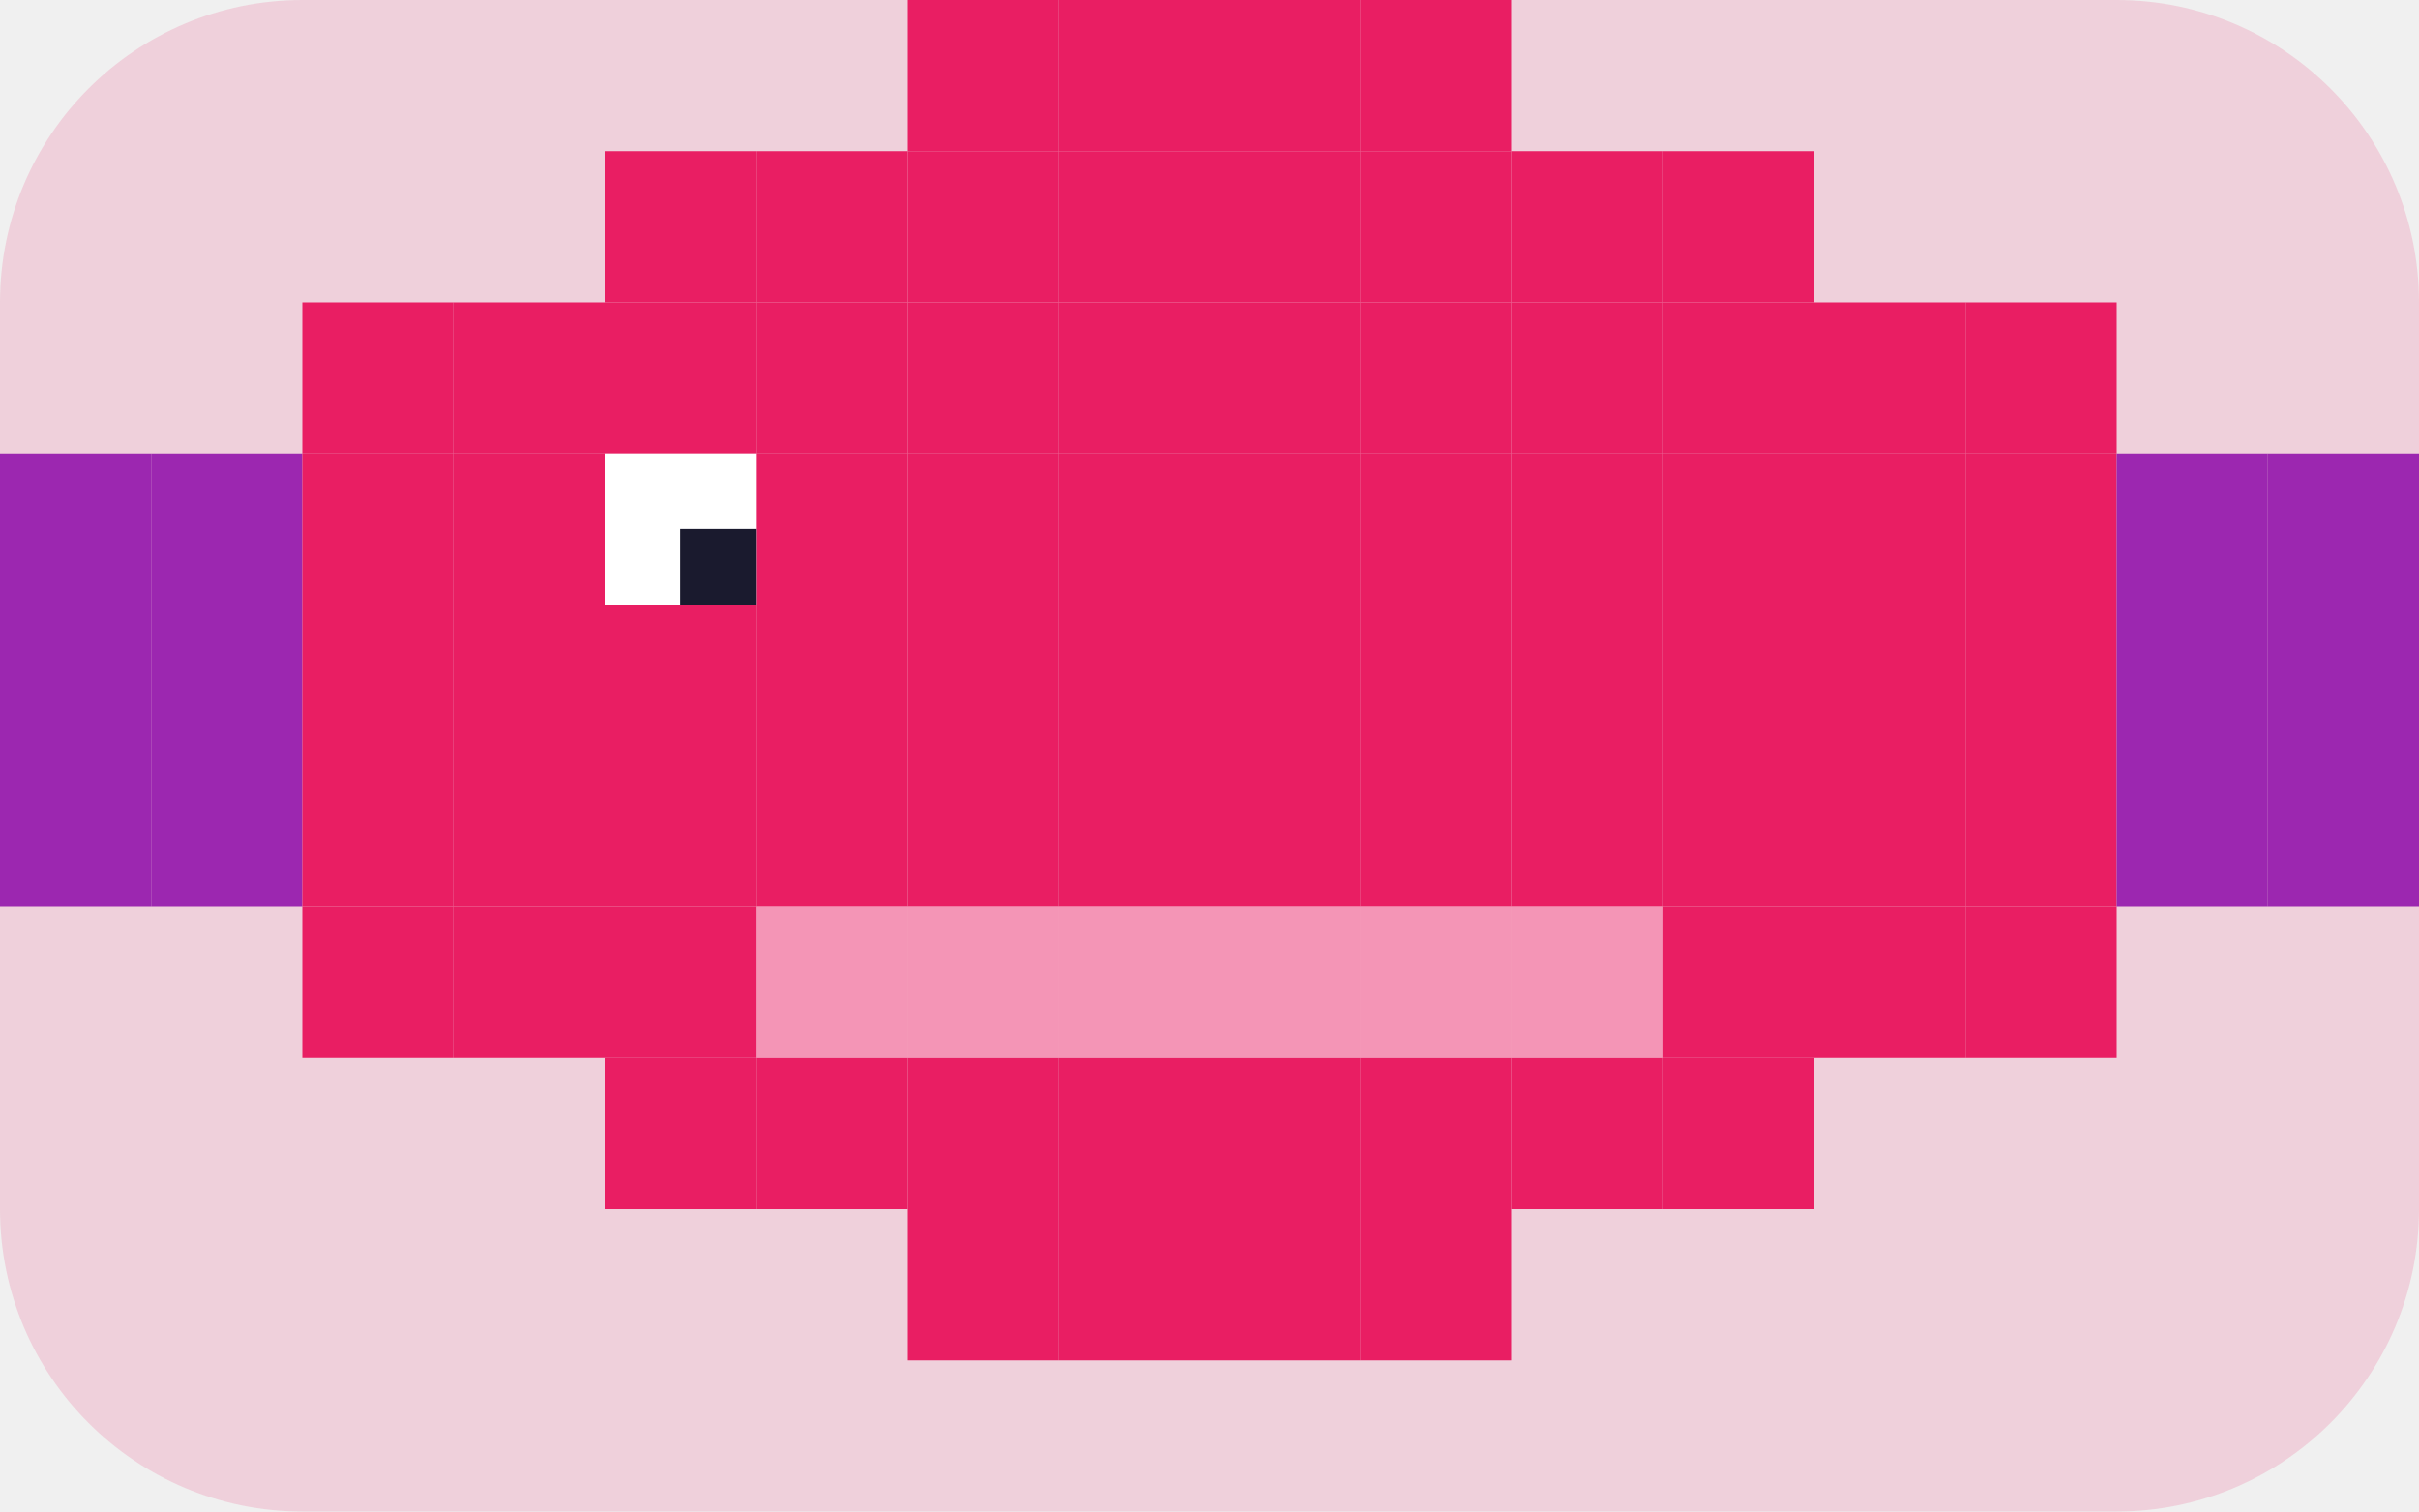
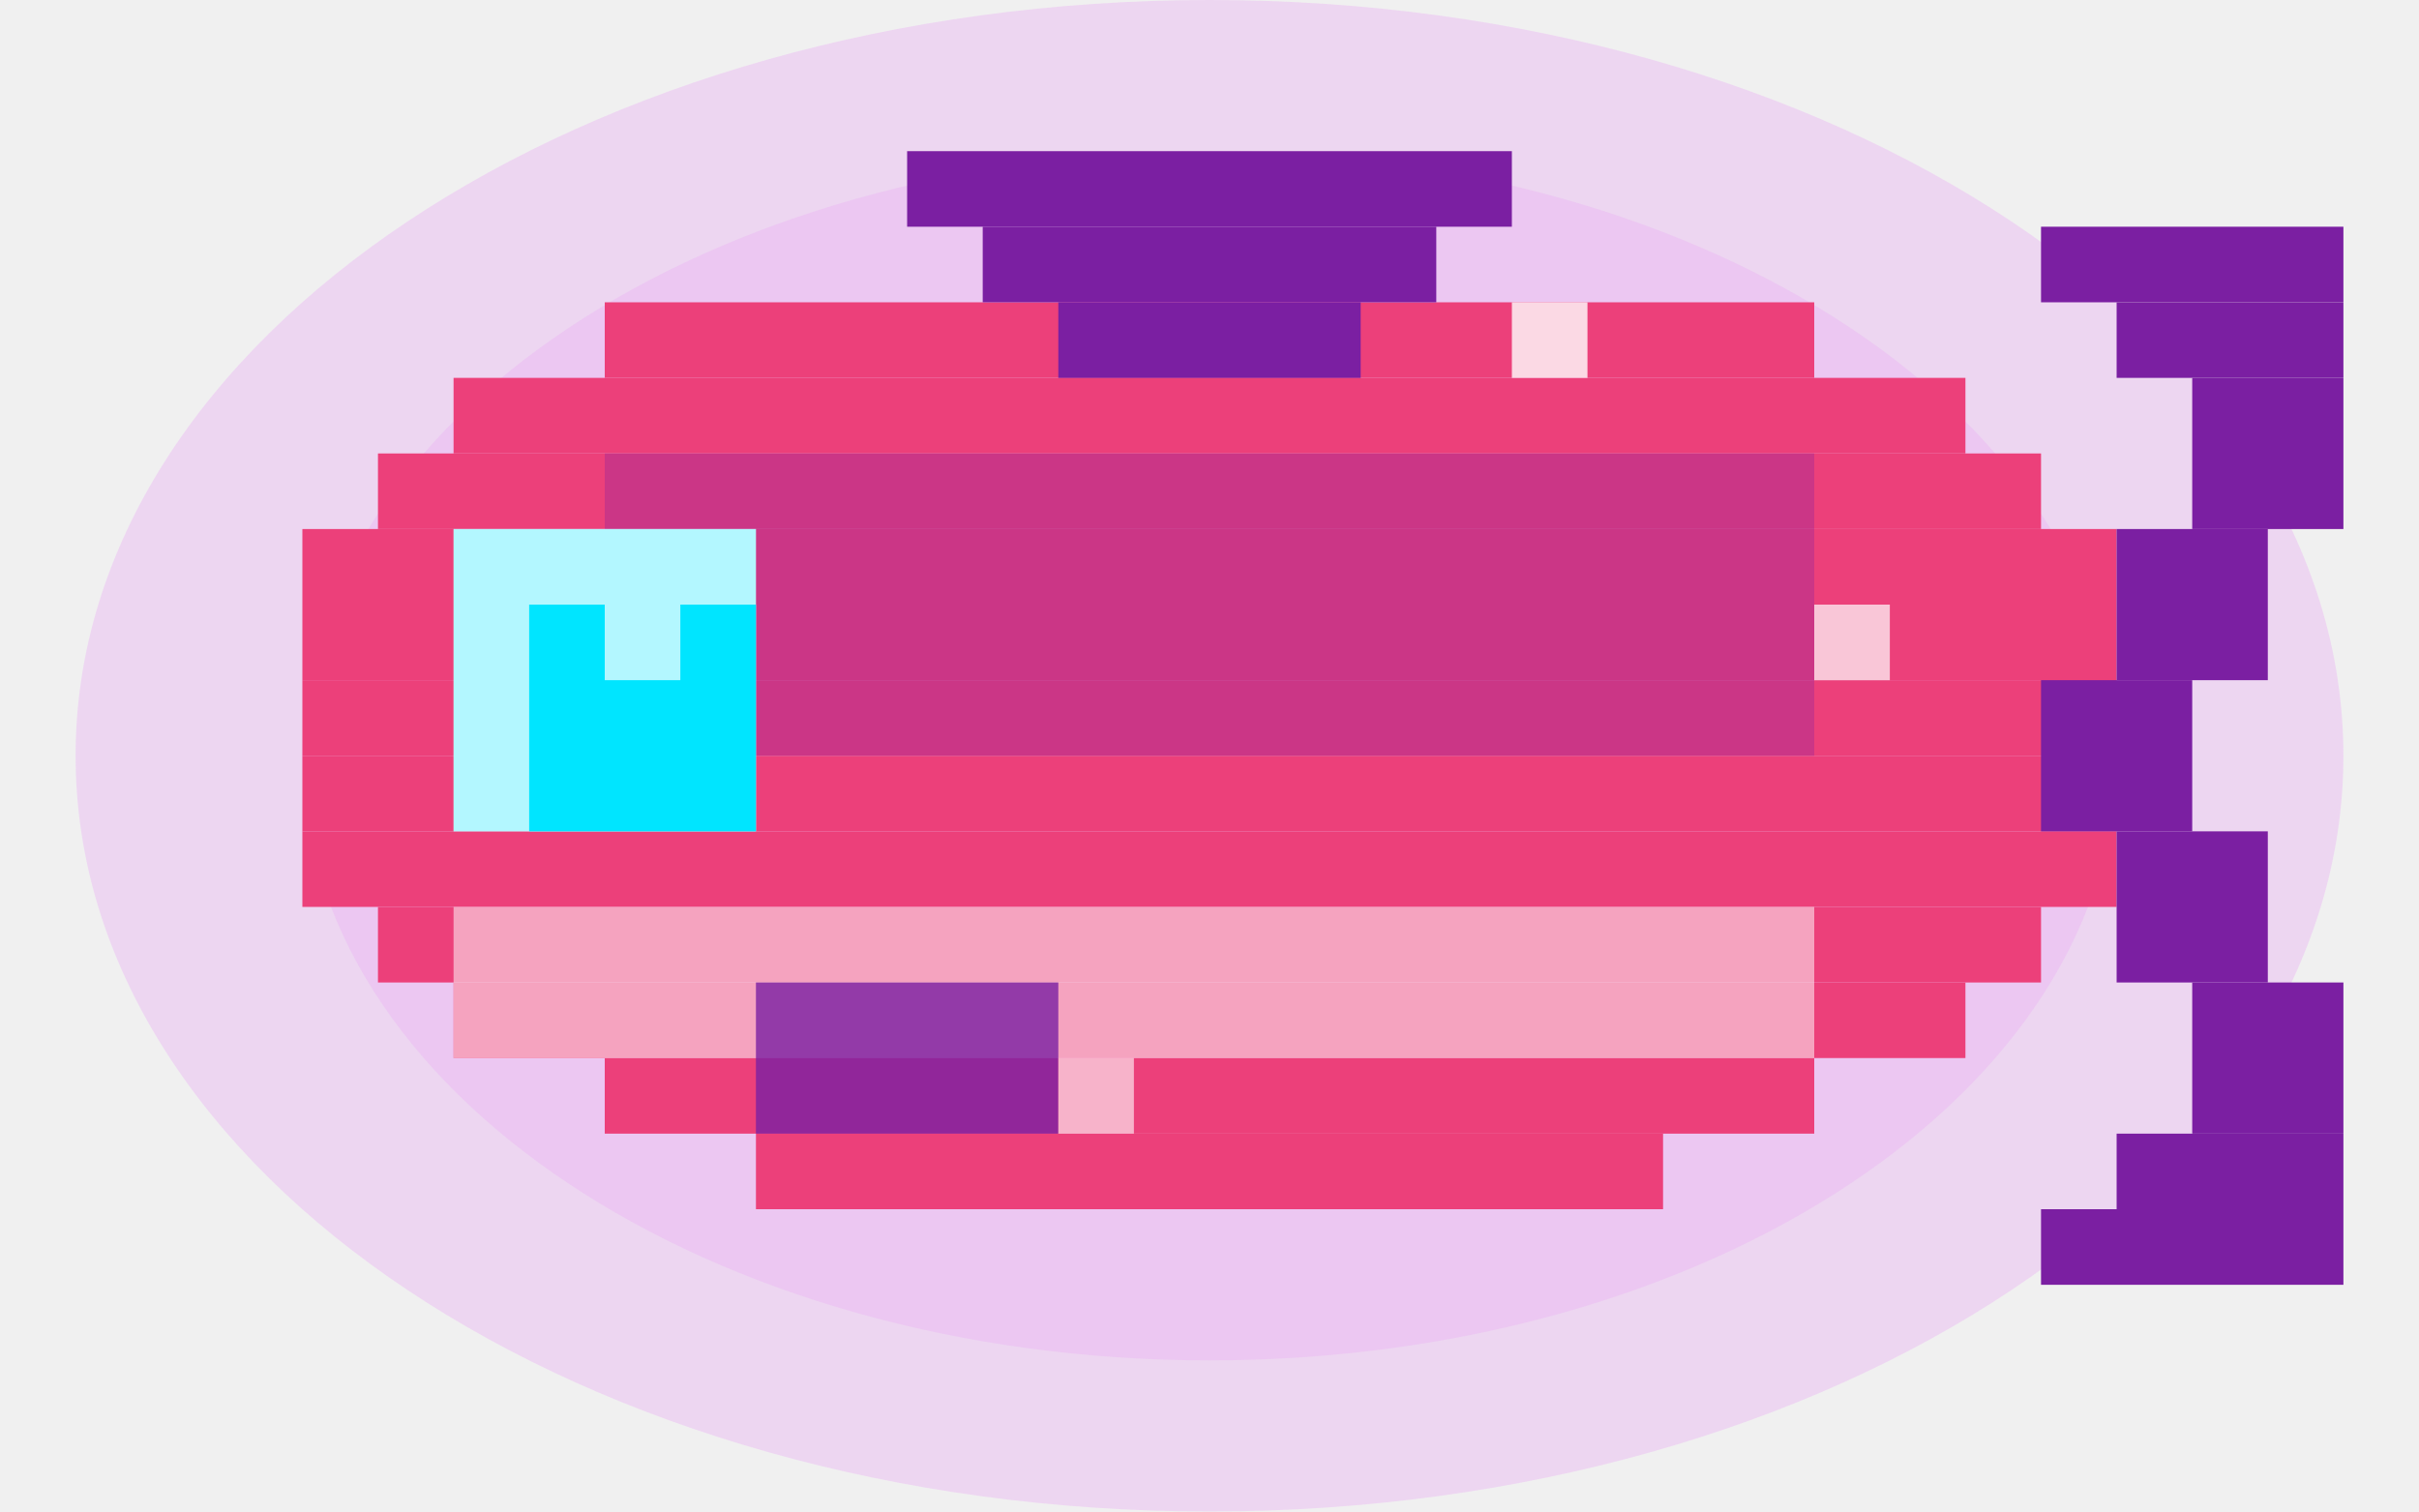
- <svg xmlns="http://www.w3.org/2000/svg" viewBox="0 0 32 20" width="32" height="20" style="image-rendering:pixelated">
-   <rect x="0" y="0" width="32" height="20" fill="#E91E63" opacity="0.15" rx="4" />
-   <rect x="12" y="0" width="2" height="2" fill="#E91E63" />
-   <rect x="14" y="0" width="2" height="2" fill="#E91E63" />
-   <rect x="16" y="0" width="2" height="2" fill="#E91E63" />
-   <rect x="18" y="0" width="2" height="2" fill="#E91E63" />
-   <rect x="8" y="2" width="2" height="2" fill="#E91E63" />
-   <rect x="10" y="2" width="2" height="2" fill="#E91E63" />
-   <rect x="12" y="2" width="2" height="2" fill="#E91E63" />
-   <rect x="14" y="2" width="2" height="2" fill="#E91E63" />
-   <rect x="16" y="2" width="2" height="2" fill="#E91E63" />
-   <rect x="18" y="2" width="2" height="2" fill="#E91E63" />
-   <rect x="20" y="2" width="2" height="2" fill="#E91E63" />
-   <rect x="22" y="2" width="2" height="2" fill="#E91E63" />
-   <rect x="4" y="4" width="2" height="2" fill="#E91E63" />
-   <rect x="6" y="4" width="2" height="2" fill="#E91E63" />
-   <rect x="8" y="4" width="2" height="2" fill="#E91E63" />
-   <rect x="10" y="4" width="2" height="2" fill="#E91E63" />
-   <rect x="12" y="4" width="2" height="2" fill="#E91E63" />
-   <rect x="14" y="4" width="2" height="2" fill="#E91E63" />
-   <rect x="16" y="4" width="2" height="2" fill="#E91E63" />
-   <rect x="18" y="4" width="2" height="2" fill="#E91E63" />
-   <rect x="20" y="4" width="2" height="2" fill="#E91E63" />
-   <rect x="22" y="4" width="2" height="2" fill="#E91E63" />
-   <rect x="24" y="4" width="2" height="2" fill="#E91E63" />
-   <rect x="26" y="4" width="2" height="2" fill="#E91E63" />
-   <rect x="0" y="6" width="2" height="2" fill="#9C27B0" />
-   <rect x="2" y="6" width="2" height="2" fill="#9C27B0" />
-   <rect x="4" y="6" width="2" height="2" fill="#E91E63" />
-   <rect x="6" y="6" width="2" height="2" fill="#E91E63" />
-   <rect x="8" y="6" width="2" height="2" fill="#E91E63" />
-   <rect x="10" y="6" width="2" height="2" fill="#E91E63" />
-   <rect x="12" y="6" width="2" height="2" fill="#E91E63" />
-   <rect x="14" y="6" width="2" height="2" fill="#E91E63" />
-   <rect x="16" y="6" width="2" height="2" fill="#E91E63" />
-   <rect x="18" y="6" width="2" height="2" fill="#E91E63" />
-   <rect x="20" y="6" width="2" height="2" fill="#E91E63" />
-   <rect x="22" y="6" width="2" height="2" fill="#E91E63" />
-   <rect x="24" y="6" width="2" height="2" fill="#E91E63" />
-   <rect x="26" y="6" width="2" height="2" fill="#E91E63" />
-   <rect x="28" y="6" width="2" height="2" fill="#9C27B0" />
-   <rect x="30" y="6" width="2" height="2" fill="#9C27B0" />
-   <rect x="0" y="8" width="2" height="2" fill="#9C27B0" />
-   <rect x="2" y="8" width="2" height="2" fill="#9C27B0" />
-   <rect x="4" y="8" width="2" height="2" fill="#E91E63" />
-   <rect x="6" y="8" width="2" height="2" fill="#E91E63" />
-   <rect x="8" y="8" width="2" height="2" fill="#E91E63" />
-   <rect x="10" y="8" width="2" height="2" fill="#E91E63" />
-   <rect x="12" y="8" width="2" height="2" fill="#E91E63" />
-   <rect x="14" y="8" width="2" height="2" fill="#E91E63" />
-   <rect x="16" y="8" width="2" height="2" fill="#E91E63" />
-   <rect x="18" y="8" width="2" height="2" fill="#E91E63" />
-   <rect x="20" y="8" width="2" height="2" fill="#E91E63" />
-   <rect x="22" y="8" width="2" height="2" fill="#E91E63" />
-   <rect x="24" y="8" width="2" height="2" fill="#E91E63" />
-   <rect x="26" y="8" width="2" height="2" fill="#E91E63" />
-   <rect x="28" y="8" width="2" height="2" fill="#9C27B0" />
-   <rect x="30" y="8" width="2" height="2" fill="#9C27B0" />
-   <rect x="0" y="10" width="2" height="2" fill="#9C27B0" />
-   <rect x="2" y="10" width="2" height="2" fill="#9C27B0" />
-   <rect x="4" y="10" width="2" height="2" fill="#E91E63" />
-   <rect x="6" y="10" width="2" height="2" fill="#E91E63" />
-   <rect x="8" y="10" width="2" height="2" fill="#E91E63" />
-   <rect x="10" y="10" width="2" height="2" fill="#E91E63" />
-   <rect x="12" y="10" width="2" height="2" fill="#E91E63" />
-   <rect x="14" y="10" width="2" height="2" fill="#E91E63" />
-   <rect x="16" y="10" width="2" height="2" fill="#E91E63" />
-   <rect x="18" y="10" width="2" height="2" fill="#E91E63" />
-   <rect x="20" y="10" width="2" height="2" fill="#E91E63" />
-   <rect x="22" y="10" width="2" height="2" fill="#E91E63" />
-   <rect x="24" y="10" width="2" height="2" fill="#E91E63" />
-   <rect x="26" y="10" width="2" height="2" fill="#E91E63" />
-   <rect x="28" y="10" width="2" height="2" fill="#9C27B0" />
-   <rect x="30" y="10" width="2" height="2" fill="#9C27B0" />
-   <rect x="4" y="12" width="2" height="2" fill="#E91E63" />
-   <rect x="6" y="12" width="2" height="2" fill="#E91E63" />
-   <rect x="8" y="12" width="2" height="2" fill="#E91E63" />
-   <rect x="10" y="12" width="2" height="2" fill="#E91E63" />
-   <rect x="12" y="12" width="2" height="2" fill="#E91E63" />
-   <rect x="14" y="12" width="2" height="2" fill="#E91E63" />
-   <rect x="16" y="12" width="2" height="2" fill="#E91E63" />
-   <rect x="18" y="12" width="2" height="2" fill="#E91E63" />
-   <rect x="20" y="12" width="2" height="2" fill="#E91E63" />
-   <rect x="22" y="12" width="2" height="2" fill="#E91E63" />
-   <rect x="24" y="12" width="2" height="2" fill="#E91E63" />
-   <rect x="26" y="12" width="2" height="2" fill="#E91E63" />
-   <rect x="8" y="14" width="2" height="2" fill="#E91E63" />
-   <rect x="10" y="14" width="2" height="2" fill="#E91E63" />
-   <rect x="12" y="14" width="2" height="2" fill="#E91E63" />
-   <rect x="14" y="14" width="2" height="2" fill="#E91E63" />
-   <rect x="16" y="14" width="2" height="2" fill="#E91E63" />
-   <rect x="18" y="14" width="2" height="2" fill="#E91E63" />
-   <rect x="20" y="14" width="2" height="2" fill="#E91E63" />
-   <rect x="22" y="14" width="2" height="2" fill="#E91E63" />
-   <rect x="12" y="16" width="2" height="2" fill="#E91E63" />
-   <rect x="14" y="16" width="2" height="2" fill="#E91E63" />
-   <rect x="16" y="16" width="2" height="2" fill="#E91E63" />
-   <rect x="18" y="16" width="2" height="2" fill="#E91E63" />
-   <rect x="8" y="6" width="2" height="2" fill="white" />
-   <rect x="9" y="7" width="1" height="1" fill="#1a1a2e" />
-   <rect x="10" y="12" width="2" height="2" fill="#FCE4EC" opacity="0.6" />
-   <rect x="12" y="12" width="2" height="2" fill="#FCE4EC" opacity="0.6" />
-   <rect x="14" y="12" width="2" height="2" fill="#FCE4EC" opacity="0.6" />
-   <rect x="16" y="12" width="2" height="2" fill="#FCE4EC" opacity="0.6" />
-   <rect x="18" y="12" width="2" height="2" fill="#FCE4EC" opacity="0.6" />
-   <rect x="20" y="12" width="2" height="2" fill="#FCE4EC" opacity="0.6" />
+ <svg xmlns="http://www.w3.org/2000/svg" viewBox="0 0 32 20" width="64" height="40" style="image-rendering:pixelated">
+   <ellipse cx="16" cy="10" rx="15" ry="10" fill="#E040FB" opacity="0.15">
+     <animate attributeName="opacity" values="0.1;0.25;0.1" dur="1.5s" repeatCount="indefinite" />
+   </ellipse>
+   <ellipse cx="16" cy="10" rx="12" ry="8" fill="#E040FB" opacity="0.1">
+     <animate attributeName="opacity" values="0.05;0.2;0.05" dur="2s" repeatCount="indefinite" />
+   </ellipse>
+   <rect x="8" y="4" width="16" height="1" fill="#EC407A" />
+   <rect x="6" y="5" width="20" height="1" fill="#EC407A" />
+   <rect x="5" y="6" width="22" height="1" fill="#EC407A" />
+   <rect x="4" y="7" width="24" height="1" fill="#EC407A" />
+   <rect x="4" y="8" width="24" height="1" fill="#EC407A" />
+   <rect x="4" y="9" width="24" height="1" fill="#EC407A" />
+   <rect x="4" y="10" width="24" height="1" fill="#EC407A" />
+   <rect x="4" y="11" width="24" height="1" fill="#EC407A" />
+   <rect x="5" y="12" width="22" height="1" fill="#EC407A" />
+   <rect x="6" y="13" width="20" height="1" fill="#EC407A" />
+   <rect x="8" y="14" width="16" height="1" fill="#EC407A" />
+   <rect x="10" y="15" width="12" height="1" fill="#EC407A" />
+   <rect x="8" y="6" width="16" height="4" fill="#7B1FA2" opacity="0.3" />
+   <rect x="6" y="12" width="18" height="2" fill="#FCE4EC" opacity="0.6" />
+   <rect x="27" y="3" width="4" height="1" fill="#7B1FA2" />
+   <rect x="28" y="4" width="3" height="1" fill="#7B1FA2" />
+   <rect x="29" y="5" width="2" height="2" fill="#7B1FA2" />
+   <rect x="28" y="7" width="2" height="2" fill="#7B1FA2" />
+   <rect x="27" y="9" width="2" height="2" fill="#7B1FA2" />
+   <rect x="28" y="11" width="2" height="2" fill="#7B1FA2" />
+   <rect x="29" y="13" width="2" height="2" fill="#7B1FA2" />
+   <rect x="28" y="15" width="3" height="1" fill="#7B1FA2" />
+   <rect x="27" y="16" width="4" height="1" fill="#7B1FA2" />
+   <rect x="12" y="2" width="8" height="1" fill="#7B1FA2" />
+   <rect x="13" y="3" width="6" height="1" fill="#7B1FA2" />
+   <rect x="14" y="4" width="4" height="1" fill="#7B1FA2" />
+   <rect x="10" y="13" width="4" height="2" fill="#7B1FA2" opacity="0.8" />
+   <rect x="6" y="7" width="4" height="4" fill="white" />
+   <rect x="7" y="8" width="3" height="3" fill="#00E5FF" />
+   <rect x="8" y="8" width="1" height="1" fill="white" />
+   <rect x="6" y="7" width="4" height="4" fill="#00E5FF" opacity="0.3">
+     <animate attributeName="opacity" values="0.1;0.4;0.1" dur="1s" repeatCount="indefinite" />
+   </rect>
+   <rect x="20" y="4" width="1" height="1" fill="white" opacity="0.8">
+     <animate attributeName="opacity" values="0;1;0" dur="1.5s" repeatCount="indefinite" />
+   </rect>
+   <rect x="14" y="14" width="1" height="1" fill="white" opacity="0.6">
+     <animate attributeName="opacity" values="0;1;0" dur="2s" repeatCount="indefinite" begin="0.5s" />
+   </rect>
+   <rect x="24" y="8" width="1" height="1" fill="white" opacity="0.7">
+     <animate attributeName="opacity" values="0;1;0" dur="1.8s" repeatCount="indefinite" begin="1s" />
+   </rect>
</svg>
